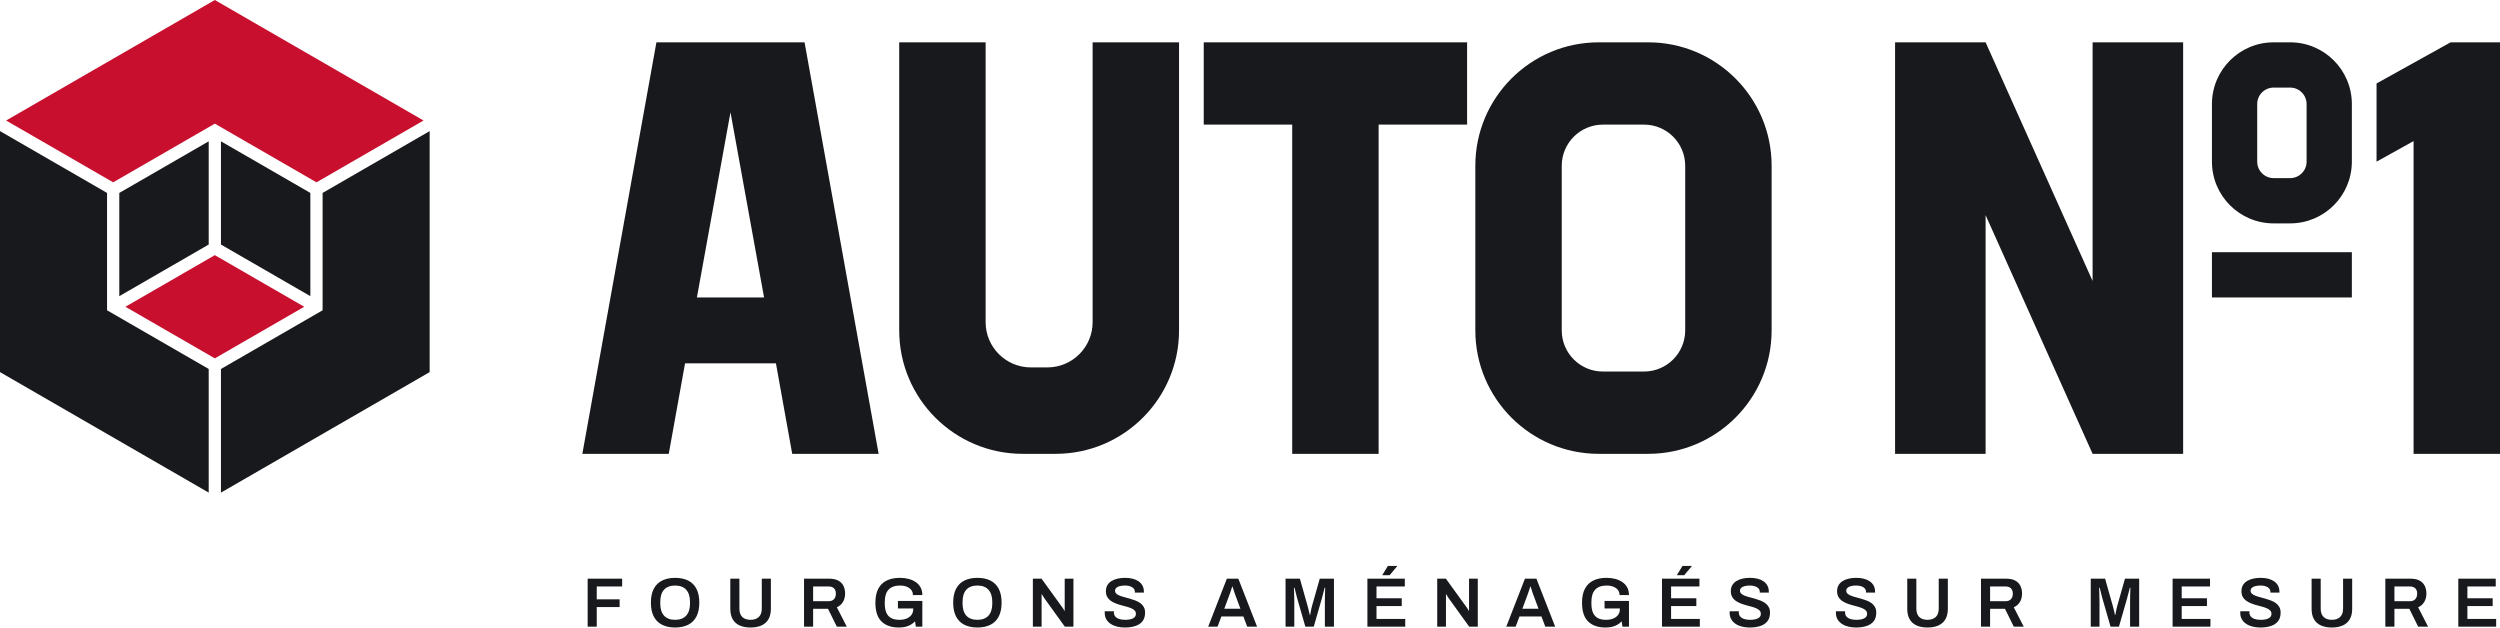
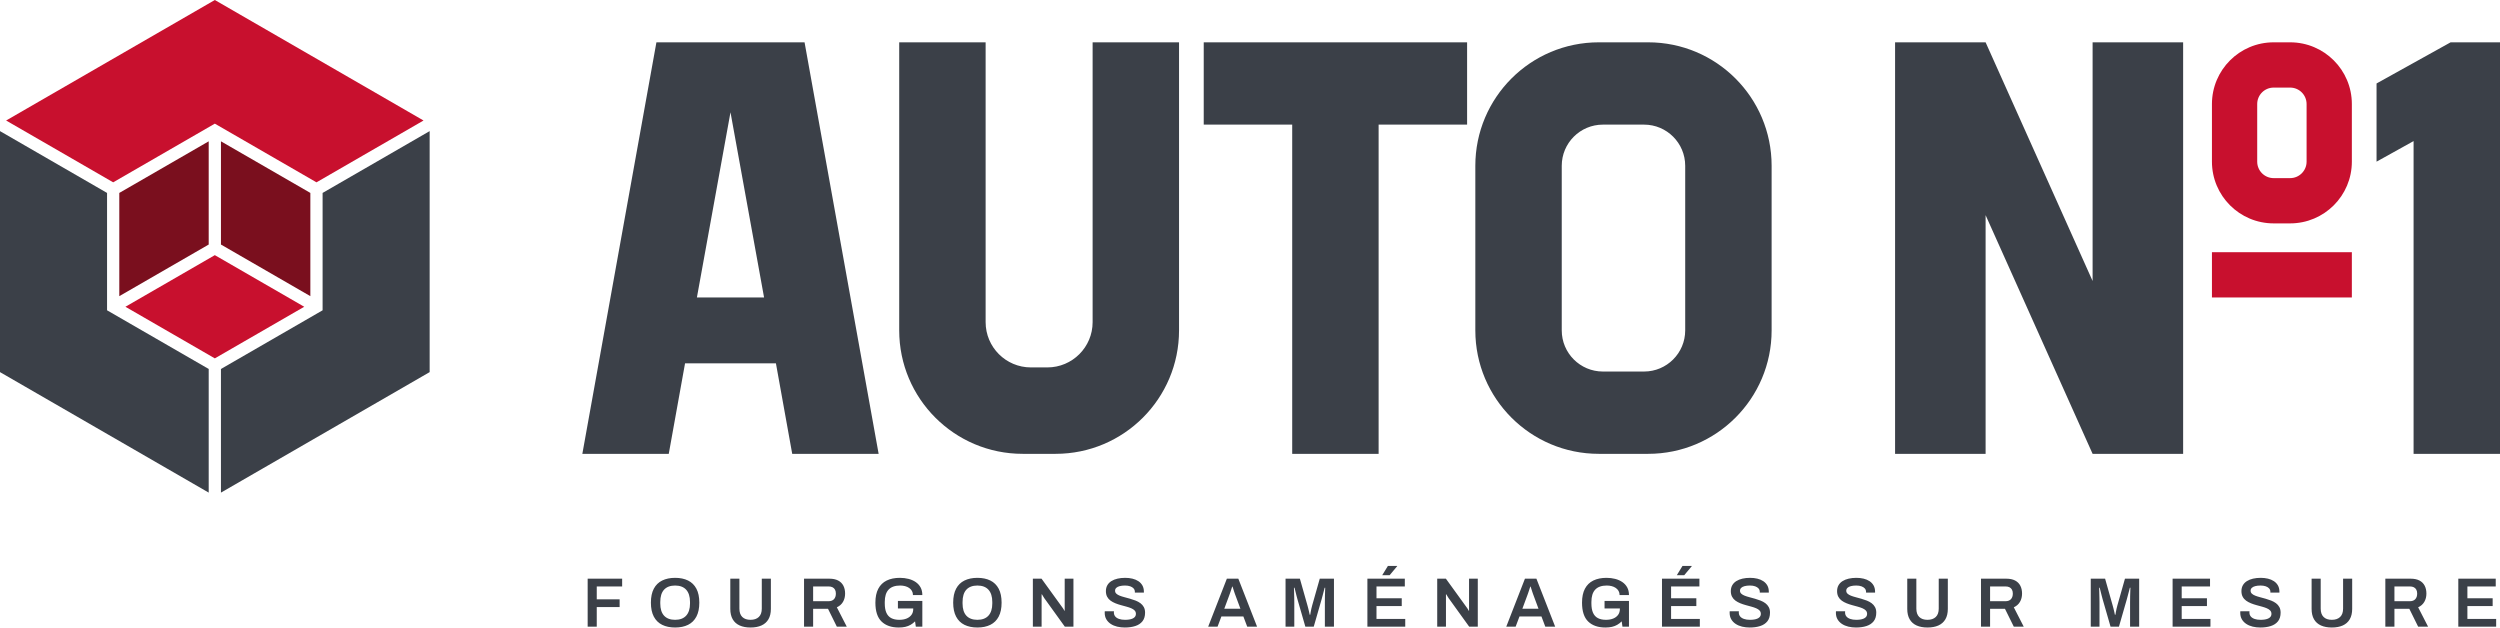
<svg xmlns="http://www.w3.org/2000/svg" viewBox="1.488 -10.282 607.512 152.486" width="607.51" height="152.49">
-   <path fill="#17191C" d="M1.488,21.577 L1.488,80.141 L52.204,109.423 L52.204,79.379 L27.503,65.119 L27.503,36.599 Z M105.896,21.577 L79.881,36.599 L79.881,65.119 L55.180,79.379 L55.180,109.423 L105.896,80.141 Z M30.479,36.599 L30.479,61.683 L52.204,49.141 L52.204,24.057 Z M55.180,24.057 L55.180,49.141 L76.905,61.683 L76.905,36.599 Z" />
+   <path fill="#3B4048" d="M1.488,21.577 L1.488,80.141 L52.204,109.423 L52.204,79.379 L27.503,65.119 L27.503,36.599 Z M105.896,21.577 L79.881,36.599 L79.881,65.119 L55.180,79.379 L55.180,109.423 L105.896,80.141 Z" />
+   <path fill="#7A0F1E" d="M30.479,36.599 L30.479,61.683 L52.204,49.141 L52.204,24.057 Z M55.180,24.057 L55.180,49.141 L76.905,61.683 L76.905,36.599 Z" />
  <path fill="#C8102E" d="M53.692,-10.282 L2.976,19.000 L28.991,34.022 L53.692,19.762 L78.393,34.022 L104.408,19.000 Z M31.967,64.260 L53.692,76.802 L75.417,64.260 L53.692,51.718 Z" />
  <g transform="translate(143 0)">
-     <path fill="#17191C" fill-rule="evenodd" d="M0,100 L18,0 L54,0 L72,100 L51,100 L47.04,78 L24.96,78 L21,100 Z M36,17 L44.16,62 L27.84,62 Z M77,0 H98 V68 A11,11 0 0 0 109,79 H113 A11,11 0 0 0 124,68 V0 H145 V70 A30,30 0 0 1 115,100 H107 A30,30 0 0 1 77,70 Z M151,0 H215 V20 H193.5 V100 H172.5 V20 H151 Z M247,0 H259 A30,30 0 0 1 289,30 V70 A30,30 0 0 1 259,100 H247 A30,30 0 0 1 217,70 V30 A30,30 0 0 1 247,0 Z M248,20 H258 A10,10 0 0 1 268,30 V70 A10,10 0 0 1 258,80 H248 A10,10 0 0 1 238,70 V30 A10,10 0 0 1 248,20 Z M319,100 L319,0 L341,0 L367,58 L367,0 L389,0 L389,100 L367,100 L341,42 L341,100 Z M436,10 L454,0 L466,0 L466,100 L445,100 L445,24 L436,29 Z" />
-     <path fill="#17191C" fill-rule="evenodd" d="M411,0 H415 A15,15 0 0 1 430,15 V29 A15,15 0 0 1 415,44 H411 A15,15 0 0 1 396,29 V15 A15,15 0 0 1 411,0 Z M411,11 H415 A4,4 0 0 1 419,15 V29 A4,4 0 0 1 415,33 H411 A4,4 0 0 1 407,29 V15 A4,4 0 0 1 411,11 Z M396,51 H430 V62 H396 Z" />
+     <path fill="#3B4048" fill-rule="evenodd" d="M0,100 L18,0 L54,0 L72,100 L51,100 L47.04,78 L24.96,78 L21,100 Z M36,17 L44.16,62 L27.84,62 Z M77,0 H98 V68 A11,11 0 0 0 109,79 H113 A11,11 0 0 0 124,68 V0 H145 V70 A30,30 0 0 1 115,100 H107 A30,30 0 0 1 77,70 Z M151,0 H215 V20 H193.5 V100 H172.5 V20 H151 Z M247,0 H259 A30,30 0 0 1 289,30 V70 A30,30 0 0 1 259,100 H247 A30,30 0 0 1 217,70 V30 A30,30 0 0 1 247,0 Z M248,20 H258 A10,10 0 0 1 268,30 V70 A10,10 0 0 1 258,80 H248 A10,10 0 0 1 238,70 V30 A10,10 0 0 1 248,20 Z M319,100 L319,0 L341,0 L367,58 L367,0 L389,0 L389,100 L367,100 L341,42 L341,100 Z M436,10 L454,0 L466,0 L466,100 L445,100 L445,24 L436,29 Z" />
+     <path fill="#C8102E" fill-rule="evenodd" d="M411,0 H415 A15,15 0 0 1 430,15 V29 A15,15 0 0 1 415,44 H411 A15,15 0 0 1 396,29 V15 A15,15 0 0 1 411,0 Z M411,11 H415 A4,4 0 0 1 419,15 V29 A4,4 0 0 1 415,33 H411 A4,4 0 0 1 407,29 V15 A4,4 0 0 1 411,11 Z M396,51 H430 V62 H396 Z" />
  </g>
-   <path fill="#17191C" d="M144.292 142.0V130.338H152.673V132.225H146.502V135.353H152.061V137.24H146.502V142.0Z M165.542 142.204Q163.723 142.204 162.397 141.55Q161.071 140.895 160.365 139.552Q159.66 138.209 159.66 136.169Q159.66 134.112 160.365 132.778Q161.071 131.443 162.397 130.788Q163.723 130.134 165.542 130.134Q167.378 130.134 168.695 130.788Q170.013 131.443 170.718 132.778Q171.424 134.112 171.424 136.169Q171.424 138.209 170.718 139.552Q170.013 140.895 168.695 141.55Q167.378 142.204 165.542 142.204ZM165.542 140.334Q166.426 140.334 167.097 140.079Q167.769 139.824 168.228 139.322Q168.687 138.821 168.925 138.082Q169.163 137.342 169.163 136.373V135.999Q169.163 135.013 168.925 134.265Q168.687 133.517 168.228 133.016Q167.769 132.514 167.097 132.259Q166.426 132.004 165.542 132.004Q164.658 132.004 163.986 132.259Q163.315 132.514 162.856 133.016Q162.397 133.517 162.167 134.265Q161.938 135.013 161.938 135.999V136.373Q161.938 137.342 162.167 138.082Q162.397 138.821 162.856 139.322Q163.315 139.824 163.986 140.079Q164.658 140.334 165.542 140.334Z M183.868 142.204Q182.338 142.204 181.233 141.711Q180.128 141.218 179.541 140.207Q178.955 139.195 178.955 137.682V130.338H181.165V137.614Q181.165 138.957 181.87 139.645Q182.576 140.334 183.868 140.334Q185.16 140.334 185.882 139.645Q186.605 138.957 186.605 137.614V130.338H188.815V137.682Q188.815 139.195 188.22 140.207Q187.625 141.218 186.52 141.711Q185.415 142.204 183.868 142.204Z M196.873 142.0V130.338H203.01Q204.302 130.338 205.152 130.78Q206.002 131.222 206.427 132.038Q206.852 132.854 206.852 133.959Q206.852 135.098 206.342 135.974Q205.832 136.849 204.846 137.291L207.26 142.0H204.846L202.704 137.665H199.083V142.0ZM199.083 135.812H202.84Q203.69 135.812 204.149 135.319Q204.608 134.826 204.608 133.959Q204.608 133.398 204.404 133.016Q204.2 132.633 203.809 132.429Q203.418 132.225 202.84 132.225H199.083Z M219.907 142.204Q217.204 142.204 215.708 140.75Q214.212 139.297 214.212 136.169Q214.212 134.112 214.918 132.778Q215.623 131.443 216.958 130.788Q218.292 130.134 220.162 130.134Q221.284 130.134 222.27 130.389Q223.256 130.644 224.013 131.163Q224.769 131.681 225.194 132.463Q225.619 133.245 225.619 134.316H223.341Q223.341 133.755 223.095 133.322Q222.848 132.888 222.415 132.591Q221.981 132.293 221.42 132.149Q220.859 132.004 220.23 132.004Q219.295 132.004 218.59 132.25Q217.884 132.497 217.417 132.999Q216.949 133.5 216.72 134.248Q216.49 134.996 216.49 135.999V136.356Q216.49 137.733 216.881 138.617Q217.272 139.501 218.063 139.918Q218.853 140.334 220.026 140.334Q221.029 140.334 221.786 140.028Q222.542 139.722 222.976 139.136Q223.409 138.549 223.409 137.699V137.58H219.686V135.744H225.619V142.0H224.038L223.851 140.708Q223.341 141.218 222.763 141.549Q222.185 141.881 221.488 142.043Q220.791 142.204 219.907 142.204Z M238.998 142.204Q237.179 142.204 235.853 141.55Q234.527 140.895 233.822 139.552Q233.116 138.209 233.116 136.169Q233.116 134.112 233.822 132.778Q234.527 131.443 235.853 130.788Q237.179 130.134 238.998 130.134Q240.834 130.134 242.152 130.788Q243.469 131.443 244.175 132.778Q244.88 134.112 244.88 136.169Q244.88 138.209 244.175 139.552Q243.469 140.895 242.152 141.55Q240.834 142.204 238.998 142.204ZM238.998 140.334Q239.882 140.334 240.554 140.079Q241.225 139.824 241.684 139.322Q242.143 138.821 242.381 138.082Q242.619 137.342 242.619 136.373V135.999Q242.619 135.013 242.381 134.265Q242.143 133.517 241.684 133.016Q241.225 132.514 240.554 132.259Q239.882 132.004 238.998 132.004Q238.114 132.004 237.443 132.259Q236.771 132.514 236.312 133.016Q235.853 133.517 235.624 134.265Q235.394 135.013 235.394 135.999V136.373Q235.394 137.342 235.624 138.082Q235.853 138.821 236.312 139.322Q236.771 139.824 237.443 140.079Q238.114 140.334 238.998 140.334Z M252.479 142.0V130.338H254.587L259.568 137.223Q259.653 137.325 259.772 137.503Q259.891 137.682 259.993 137.852Q260.095 138.022 260.129 138.124H260.214V130.338H262.339V142.0H260.248L255.25 135.064Q255.114 134.86 254.936 134.562Q254.757 134.265 254.689 134.146H254.604V142.0Z M274.817 142.204Q273.848 142.204 272.964 141.992Q272.08 141.779 271.4 141.328Q270.72 140.878 270.329 140.207Q269.938 139.535 269.938 138.617Q269.938 138.515 269.946 138.413Q269.955 138.311 269.955 138.26H272.182Q272.182 138.294 272.173 138.387Q272.165 138.481 272.165 138.549Q272.165 139.11 272.488 139.51Q272.811 139.909 273.423 140.121Q274.035 140.334 274.868 140.334Q275.429 140.334 275.862 140.266Q276.296 140.198 276.61 140.071Q276.925 139.943 277.129 139.764Q277.333 139.586 277.426 139.365Q277.52 139.144 277.52 138.889Q277.52 138.396 277.214 138.073Q276.908 137.75 276.389 137.529Q275.871 137.308 275.216 137.13Q274.562 136.951 273.873 136.764Q273.185 136.577 272.53 136.314Q271.876 136.05 271.357 135.676Q270.839 135.302 270.533 134.733Q270.227 134.163 270.227 133.364Q270.227 132.548 270.575 131.936Q270.924 131.324 271.561 130.925Q272.199 130.525 273.049 130.329Q273.899 130.134 274.902 130.134Q275.837 130.134 276.661 130.329Q277.486 130.525 278.115 130.942Q278.744 131.358 279.101 131.995Q279.458 132.633 279.458 133.517V133.721H277.265V133.551Q277.265 133.058 276.967 132.718Q276.67 132.378 276.134 132.191Q275.599 132.004 274.885 132.004Q274.12 132.004 273.576 132.149Q273.032 132.293 272.743 132.573Q272.454 132.854 272.454 133.262Q272.454 133.687 272.76 133.976Q273.066 134.265 273.584 134.469Q274.103 134.673 274.757 134.843Q275.412 135.013 276.1 135.209Q276.789 135.404 277.443 135.659Q278.098 135.914 278.616 136.296Q279.135 136.679 279.441 137.24Q279.747 137.801 279.747 138.583Q279.747 139.892 279.109 140.691Q278.472 141.49 277.358 141.847Q276.245 142.204 274.817 142.204Z M295.081 142.0 299.62 130.338H302.408L306.964 142.0H304.567L303.632 139.518H298.294L297.359 142.0ZM298.991 137.648H302.918L301.745 134.486Q301.677 134.316 301.583 134.053Q301.49 133.789 301.388 133.474Q301.286 133.16 301.184 132.837Q301.082 132.514 300.997 132.259H300.912Q300.81 132.599 300.665 133.041Q300.521 133.483 300.385 133.874Q300.249 134.265 300.164 134.486Z M313.883 142.0V130.338H317.368L319.204 136.832Q319.306 137.172 319.408 137.597Q319.51 138.022 319.603 138.413Q319.697 138.804 319.748 139.093H319.884Q319.918 138.838 319.986 138.464Q320.054 138.09 320.147 137.656Q320.241 137.223 320.36 136.815L322.196 130.338H325.647V142.0H323.437V136.101Q323.437 135.319 323.454 134.537Q323.471 133.755 323.496 133.194Q323.522 132.633 323.522 132.531H323.386Q323.352 132.684 323.216 133.194Q323.08 133.704 322.927 134.299Q322.774 134.894 322.655 135.319L320.734 142.0H318.694L316.773 135.336Q316.671 134.979 316.543 134.477Q316.416 133.976 316.288 133.449Q316.161 132.922 316.059 132.531H315.923Q315.94 132.99 315.957 133.627Q315.974 134.265 315.991 134.919Q316.008 135.574 316.008 136.101V142.0Z M333.772 142.0V130.338H342.867V132.225H335.982V135.098H342.119V136.985H335.982V140.113H342.969V142.0ZM337.376 129.488 338.753 127.244H340.997L341.014 127.295L339.178 129.488Z M350.738 142.0V130.338H352.846L357.827 137.223Q357.912 137.325 358.031 137.503Q358.15 137.682 358.252 137.852Q358.354 138.022 358.388 138.124H358.473V130.338H360.598V142.0H358.507L353.509 135.064Q353.373 134.86 353.195 134.562Q353.016 134.265 352.948 134.146H352.863V142.0Z M367.517 142.0 372.056 130.338H374.844L379.4 142.0H377.003L376.068 139.518H370.73L369.795 142.0ZM371.427 137.648H375.354L374.181 134.486Q374.113 134.316 374.02 134.053Q373.926 133.789 373.824 133.474Q373.722 133.16 373.62 132.837Q373.518 132.514 373.433 132.259H373.348Q373.246 132.599 373.102 133.041Q372.957 133.483 372.821 133.874Q372.685 134.265 372.6 134.486Z M391.623 142.204Q388.92 142.204 387.424 140.75Q385.928 139.297 385.928 136.169Q385.928 134.112 386.633 132.778Q387.339 131.443 388.673 130.788Q390.008 130.134 391.878 130.134Q393 130.134 393.986 130.389Q394.972 130.644 395.728 131.163Q396.485 131.681 396.91 132.463Q397.335 133.245 397.335 134.316H395.057Q395.057 133.755 394.81 133.322Q394.564 132.888 394.13 132.591Q393.697 132.293 393.136 132.149Q392.575 132.004 391.946 132.004Q391.011 132.004 390.305 132.25Q389.6 132.497 389.132 132.999Q388.665 133.5 388.435 134.248Q388.206 134.996 388.206 135.999V136.356Q388.206 137.733 388.597 138.617Q388.988 139.501 389.778 139.918Q390.569 140.334 391.742 140.334Q392.745 140.334 393.501 140.028Q394.258 139.722 394.691 139.136Q395.125 138.549 395.125 137.699V137.58H391.402V135.744H397.335V142.0H395.754L395.567 140.708Q395.057 141.218 394.479 141.549Q393.901 141.881 393.204 142.043Q392.507 142.204 391.623 142.204Z M405.359 142.0V130.338H414.454V132.225H407.569V135.098H413.706V136.985H407.569V140.113H414.556V142.0ZM408.963 129.488 410.34 127.244H412.584L412.601 127.295L410.765 129.488Z M426.677 142.204Q425.708 142.204 424.824 141.992Q423.94 141.779 423.26 141.328Q422.58 140.878 422.189 140.207Q421.798 139.535 421.798 138.617Q421.798 138.515 421.806 138.413Q421.815 138.311 421.815 138.26H424.042Q424.042 138.294 424.033 138.387Q424.025 138.481 424.025 138.549Q424.025 139.11 424.348 139.51Q424.671 139.909 425.283 140.121Q425.895 140.334 426.728 140.334Q427.289 140.334 427.722 140.266Q428.156 140.198 428.47 140.071Q428.785 139.943 428.989 139.764Q429.193 139.586 429.286 139.365Q429.38 139.144 429.38 138.889Q429.38 138.396 429.074 138.073Q428.768 137.75 428.249 137.529Q427.731 137.308 427.076 137.13Q426.422 136.951 425.733 136.764Q425.045 136.577 424.39 136.314Q423.736 136.05 423.217 135.676Q422.699 135.302 422.393 134.733Q422.087 134.163 422.087 133.364Q422.087 132.548 422.435 131.936Q422.784 131.324 423.421 130.925Q424.059 130.525 424.909 130.329Q425.759 130.134 426.762 130.134Q427.697 130.134 428.521 130.329Q429.346 130.525 429.975 130.942Q430.604 131.358 430.961 131.995Q431.318 132.633 431.318 133.517V133.721H429.125V133.551Q429.125 133.058 428.827 132.718Q428.53 132.378 427.994 132.191Q427.459 132.004 426.745 132.004Q425.98 132.004 425.436 132.149Q424.892 132.293 424.603 132.573Q424.314 132.854 424.314 133.262Q424.314 133.687 424.62 133.976Q424.926 134.265 425.444 134.469Q425.963 134.673 426.617 134.843Q427.272 135.013 427.96 135.209Q428.649 135.404 429.303 135.659Q429.958 135.914 430.476 136.296Q430.995 136.679 431.301 137.24Q431.607 137.801 431.607 138.583Q431.607 139.892 430.969 140.691Q430.332 141.49 429.218 141.847Q428.105 142.204 426.677 142.204Z M452.499 142.204Q451.53 142.204 450.646 141.992Q449.762 141.779 449.082 141.328Q448.402 140.878 448.011 140.207Q447.62 139.535 447.62 138.617Q447.62 138.515 447.629 138.413Q447.637 138.311 447.637 138.26H449.864Q449.864 138.294 449.856 138.387Q449.847 138.481 449.847 138.549Q449.847 139.11 450.17 139.51Q450.493 139.909 451.105 140.121Q451.717 140.334 452.55 140.334Q453.111 140.334 453.545 140.266Q453.978 140.198 454.293 140.071Q454.607 139.943 454.811 139.764Q455.015 139.586 455.109 139.365Q455.202 139.144 455.202 138.889Q455.202 138.396 454.896 138.073Q454.59 137.75 454.072 137.529Q453.553 137.308 452.899 137.13Q452.244 136.951 451.556 136.764Q450.867 136.577 450.213 136.314Q449.558 136.05 449.04 135.676Q448.521 135.302 448.215 134.733Q447.909 134.163 447.909 133.364Q447.909 132.548 448.258 131.936Q448.606 131.324 449.244 130.925Q449.881 130.525 450.731 130.329Q451.581 130.134 452.584 130.134Q453.519 130.134 454.344 130.329Q455.168 130.525 455.797 130.942Q456.426 131.358 456.783 131.995Q457.14 132.633 457.14 133.517V133.721H454.947V133.551Q454.947 133.058 454.65 132.718Q454.352 132.378 453.817 132.191Q453.281 132.004 452.567 132.004Q451.802 132.004 451.258 132.149Q450.714 132.293 450.425 132.573Q450.136 132.854 450.136 133.262Q450.136 133.687 450.442 133.976Q450.748 134.265 451.267 134.469Q451.785 134.673 452.44 134.843Q453.094 135.013 453.783 135.209Q454.471 135.404 455.126 135.659Q455.78 135.914 456.299 136.296Q456.817 136.679 457.123 137.24Q457.429 137.801 457.429 138.583Q457.429 139.892 456.792 140.691Q456.154 141.49 455.041 141.847Q453.927 142.204 452.499 142.204Z M469.873 142.204Q468.343 142.204 467.238 141.711Q466.133 141.218 465.547 140.207Q464.96 139.195 464.96 137.682V130.338H467.17V137.614Q467.17 138.957 467.876 139.645Q468.581 140.334 469.873 140.334Q471.165 140.334 471.888 139.645Q472.61 138.957 472.61 137.614V130.338H474.82V137.682Q474.82 139.195 474.225 140.207Q473.63 141.218 472.525 141.711Q471.42 142.204 469.873 142.204Z M482.878 142.0V130.338H489.015Q490.307 130.338 491.157 130.78Q492.007 131.222 492.432 132.038Q492.857 132.854 492.857 133.959Q492.857 135.098 492.347 135.974Q491.837 136.849 490.851 137.291L493.265 142.0H490.851L488.709 137.665H485.088V142.0ZM485.088 135.812H488.845Q489.695 135.812 490.154 135.319Q490.613 134.826 490.613 133.959Q490.613 133.398 490.409 133.016Q490.205 132.633 489.814 132.429Q489.423 132.225 488.845 132.225H485.088Z M509.551 142.0V130.338H513.036L514.872 136.832Q514.974 137.172 515.076 137.597Q515.178 138.022 515.271 138.413Q515.365 138.804 515.416 139.093H515.552Q515.586 138.838 515.654 138.464Q515.722 138.09 515.815 137.656Q515.909 137.223 516.028 136.815L517.864 130.338H521.315V142.0H519.105V136.101Q519.105 135.319 519.122 134.537Q519.139 133.755 519.164 133.194Q519.19 132.633 519.19 132.531H519.054Q519.02 132.684 518.884 133.194Q518.748 133.704 518.595 134.299Q518.442 134.894 518.323 135.319L516.402 142.0H514.362L512.441 135.336Q512.339 134.979 512.211 134.477Q512.084 133.976 511.956 133.449Q511.829 132.922 511.727 132.531H511.591Q511.608 132.99 511.625 133.627Q511.642 134.265 511.659 134.919Q511.676 135.574 511.676 136.101V142.0Z M529.441 142.0V130.338H538.536V132.225H531.651V135.098H537.788V136.985H531.651V140.113H538.638V142.0Z M550.758 142.204Q549.789 142.204 548.905 141.992Q548.021 141.779 547.341 141.328Q546.661 140.878 546.27 140.207Q545.879 139.535 545.879 138.617Q545.879 138.515 545.888 138.413Q545.896 138.311 545.896 138.26H548.123Q548.123 138.294 548.115 138.387Q548.106 138.481 548.106 138.549Q548.106 139.11 548.429 139.51Q548.752 139.909 549.364 140.121Q549.976 140.334 550.809 140.334Q551.37 140.334 551.804 140.266Q552.237 140.198 552.552 140.071Q552.866 139.943 553.07 139.764Q553.274 139.586 553.368 139.365Q553.461 139.144 553.461 138.889Q553.461 138.396 553.155 138.073Q552.849 137.75 552.331 137.529Q551.812 137.308 551.158 137.13Q550.503 136.951 549.815 136.764Q549.126 136.577 548.472 136.314Q547.817 136.05 547.299 135.676Q546.78 135.302 546.474 134.733Q546.168 134.163 546.168 133.364Q546.168 132.548 546.517 131.936Q546.865 131.324 547.503 130.925Q548.14 130.525 548.99 130.329Q549.84 130.134 550.843 130.134Q551.778 130.134 552.603 130.329Q553.427 130.525 554.056 130.942Q554.685 131.358 555.042 131.995Q555.399 132.633 555.399 133.517V133.721H553.206V133.551Q553.206 133.058 552.909 132.718Q552.611 132.378 552.076 132.191Q551.54 132.004 550.826 132.004Q550.061 132.004 549.517 132.149Q548.973 132.293 548.684 132.573Q548.395 132.854 548.395 133.262Q548.395 133.687 548.701 133.976Q549.007 134.265 549.526 134.469Q550.044 134.673 550.699 134.843Q551.353 135.013 552.042 135.209Q552.73 135.404 553.385 135.659Q554.039 135.914 554.558 136.296Q555.076 136.679 555.382 137.24Q555.688 137.801 555.688 138.583Q555.688 139.892 555.051 140.691Q554.413 141.49 553.3 141.847Q552.186 142.204 550.758 142.204Z M568.132 142.204Q566.602 142.204 565.497 141.711Q564.392 141.218 563.806 140.207Q563.219 139.195 563.219 137.682V130.338H565.429V137.614Q565.429 138.957 566.135 139.645Q566.84 140.334 568.132 140.334Q569.424 140.334 570.147 139.645Q570.869 138.957 570.869 137.614V130.338H573.079V137.682Q573.079 139.195 572.484 140.207Q571.889 141.218 570.784 141.711Q569.679 142.204 568.132 142.204Z M581.137 142.0V130.338H587.274Q588.566 130.338 589.416 130.78Q590.266 131.222 590.691 132.038Q591.116 132.854 591.116 133.959Q591.116 135.098 590.606 135.974Q590.096 136.849 589.11 137.291L591.524 142.0H589.11L586.968 137.665H583.347V142.0ZM583.347 135.812H587.104Q587.954 135.812 588.413 135.319Q588.872 134.826 588.872 133.959Q588.872 133.398 588.668 133.016Q588.464 132.633 588.073 132.429Q587.682 132.225 587.104 132.225H583.347Z M598.868 142.0V130.338H607.963V132.225H601.078V135.098H607.215V136.985H601.078V140.113H608.065V142.0Z" />
+   <path fill="#3B4048" d="M144.292 142.0V130.338H152.673V132.225H146.502V135.353H152.061V137.24H146.502V142.0Z M165.542 142.204Q163.723 142.204 162.397 141.55Q161.071 140.895 160.365 139.552Q159.66 138.209 159.66 136.169Q159.66 134.112 160.365 132.778Q161.071 131.443 162.397 130.788Q163.723 130.134 165.542 130.134Q167.378 130.134 168.695 130.788Q170.013 131.443 170.718 132.778Q171.424 134.112 171.424 136.169Q171.424 138.209 170.718 139.552Q170.013 140.895 168.695 141.55Q167.378 142.204 165.542 142.204ZM165.542 140.334Q166.426 140.334 167.097 140.079Q167.769 139.824 168.228 139.322Q168.687 138.821 168.925 138.082Q169.163 137.342 169.163 136.373V135.999Q169.163 135.013 168.925 134.265Q168.687 133.517 168.228 133.016Q167.769 132.514 167.097 132.259Q166.426 132.004 165.542 132.004Q164.658 132.004 163.986 132.259Q163.315 132.514 162.856 133.016Q162.397 133.517 162.167 134.265Q161.938 135.013 161.938 135.999V136.373Q161.938 137.342 162.167 138.082Q162.397 138.821 162.856 139.322Q163.315 139.824 163.986 140.079Q164.658 140.334 165.542 140.334Z M183.868 142.204Q182.338 142.204 181.233 141.711Q180.128 141.218 179.541 140.207Q178.955 139.195 178.955 137.682V130.338H181.165V137.614Q181.165 138.957 181.87 139.645Q182.576 140.334 183.868 140.334Q185.16 140.334 185.882 139.645Q186.605 138.957 186.605 137.614V130.338H188.815V137.682Q188.815 139.195 188.22 140.207Q187.625 141.218 186.52 141.711Q185.415 142.204 183.868 142.204Z M196.873 142.0V130.338H203.01Q204.302 130.338 205.152 130.78Q206.002 131.222 206.427 132.038Q206.852 132.854 206.852 133.959Q206.852 135.098 206.342 135.974Q205.832 136.849 204.846 137.291L207.26 142.0H204.846L202.704 137.665H199.083V142.0ZM199.083 135.812H202.84Q203.69 135.812 204.149 135.319Q204.608 134.826 204.608 133.959Q204.608 133.398 204.404 133.016Q204.2 132.633 203.809 132.429Q203.418 132.225 202.84 132.225H199.083Z M219.907 142.204Q217.204 142.204 215.708 140.75Q214.212 139.297 214.212 136.169Q214.212 134.112 214.918 132.778Q215.623 131.443 216.958 130.788Q218.292 130.134 220.162 130.134Q221.284 130.134 222.27 130.389Q223.256 130.644 224.013 131.163Q224.769 131.681 225.194 132.463Q225.619 133.245 225.619 134.316H223.341Q223.341 133.755 223.095 133.322Q222.848 132.888 222.415 132.591Q221.981 132.293 221.42 132.149Q220.859 132.004 220.23 132.004Q219.295 132.004 218.59 132.25Q217.884 132.497 217.417 132.999Q216.949 133.5 216.72 134.248Q216.49 134.996 216.49 135.999V136.356Q216.49 137.733 216.881 138.617Q217.272 139.501 218.063 139.918Q218.853 140.334 220.026 140.334Q221.029 140.334 221.786 140.028Q222.542 139.722 222.976 139.136Q223.409 138.549 223.409 137.699V137.58H219.686V135.744H225.619V142.0H224.038L223.851 140.708Q223.341 141.218 222.763 141.549Q222.185 141.881 221.488 142.043Q220.791 142.204 219.907 142.204Z M238.998 142.204Q237.179 142.204 235.853 141.55Q234.527 140.895 233.822 139.552Q233.116 138.209 233.116 136.169Q233.116 134.112 233.822 132.778Q234.527 131.443 235.853 130.788Q237.179 130.134 238.998 130.134Q240.834 130.134 242.152 130.788Q243.469 131.443 244.175 132.778Q244.88 134.112 244.88 136.169Q244.88 138.209 244.175 139.552Q243.469 140.895 242.152 141.55Q240.834 142.204 238.998 142.204ZM238.998 140.334Q239.882 140.334 240.554 140.079Q241.225 139.824 241.684 139.322Q242.143 138.821 242.381 138.082Q242.619 137.342 242.619 136.373V135.999Q242.619 135.013 242.381 134.265Q242.143 133.517 241.684 133.016Q241.225 132.514 240.554 132.259Q239.882 132.004 238.998 132.004Q238.114 132.004 237.443 132.259Q236.771 132.514 236.312 133.016Q235.853 133.517 235.624 134.265Q235.394 135.013 235.394 135.999V136.373Q235.394 137.342 235.624 138.082Q235.853 138.821 236.312 139.322Q236.771 139.824 237.443 140.079Q238.114 140.334 238.998 140.334Z M252.479 142.0V130.338H254.587L259.568 137.223Q259.653 137.325 259.772 137.503Q259.891 137.682 259.993 137.852Q260.095 138.022 260.129 138.124H260.214V130.338H262.339V142.0H260.248L255.25 135.064Q255.114 134.86 254.936 134.562Q254.757 134.265 254.689 134.146H254.604V142.0Z M274.817 142.204Q273.848 142.204 272.964 141.992Q272.08 141.779 271.4 141.328Q270.72 140.878 270.329 140.207Q269.938 139.535 269.938 138.617Q269.938 138.515 269.946 138.413Q269.955 138.311 269.955 138.26H272.182Q272.182 138.294 272.173 138.387Q272.165 138.481 272.165 138.549Q272.165 139.11 272.488 139.51Q272.811 139.909 273.423 140.121Q274.035 140.334 274.868 140.334Q275.429 140.334 275.862 140.266Q276.296 140.198 276.61 140.071Q276.925 139.943 277.129 139.764Q277.333 139.586 277.426 139.365Q277.52 139.144 277.52 138.889Q277.52 138.396 277.214 138.073Q276.908 137.75 276.389 137.529Q275.871 137.308 275.216 137.13Q274.562 136.951 273.873 136.764Q273.185 136.577 272.53 136.314Q271.876 136.05 271.357 135.676Q270.839 135.302 270.533 134.733Q270.227 134.163 270.227 133.364Q270.227 132.548 270.575 131.936Q270.924 131.324 271.561 130.925Q272.199 130.525 273.049 130.329Q273.899 130.134 274.902 130.134Q275.837 130.134 276.661 130.329Q277.486 130.525 278.115 130.942Q278.744 131.358 279.101 131.995Q279.458 132.633 279.458 133.517V133.721H277.265V133.551Q277.265 133.058 276.967 132.718Q276.67 132.378 276.134 132.191Q275.599 132.004 274.885 132.004Q274.12 132.004 273.576 132.149Q273.032 132.293 272.743 132.573Q272.454 132.854 272.454 133.262Q272.454 133.687 272.76 133.976Q273.066 134.265 273.584 134.469Q274.103 134.673 274.757 134.843Q275.412 135.013 276.1 135.209Q276.789 135.404 277.443 135.659Q278.098 135.914 278.616 136.296Q279.135 136.679 279.441 137.24Q279.747 137.801 279.747 138.583Q279.747 139.892 279.109 140.691Q278.472 141.49 277.358 141.847Q276.245 142.204 274.817 142.204Z M295.081 142.0 299.62 130.338H302.408L306.964 142.0H304.567L303.632 139.518H298.294L297.359 142.0ZM298.991 137.648H302.918L301.745 134.486Q301.677 134.316 301.583 134.053Q301.49 133.789 301.388 133.474Q301.286 133.16 301.184 132.837Q301.082 132.514 300.997 132.259H300.912Q300.81 132.599 300.665 133.041Q300.521 133.483 300.385 133.874Q300.249 134.265 300.164 134.486Z M313.883 142.0V130.338H317.368L319.204 136.832Q319.306 137.172 319.408 137.597Q319.51 138.022 319.603 138.413Q319.697 138.804 319.748 139.093H319.884Q319.918 138.838 319.986 138.464Q320.054 138.09 320.147 137.656Q320.241 137.223 320.36 136.815L322.196 130.338H325.647V142.0H323.437V136.101Q323.437 135.319 323.454 134.537Q323.471 133.755 323.496 133.194Q323.522 132.633 323.522 132.531H323.386Q323.352 132.684 323.216 133.194Q323.08 133.704 322.927 134.299Q322.774 134.894 322.655 135.319L320.734 142.0H318.694L316.773 135.336Q316.671 134.979 316.543 134.477Q316.416 133.976 316.288 133.449Q316.161 132.922 316.059 132.531H315.923Q315.94 132.99 315.957 133.627Q315.974 134.265 315.991 134.919Q316.008 135.574 316.008 136.101V142.0Z M333.772 142.0V130.338H342.867V132.225H335.982V135.098H342.119V136.985H335.982V140.113H342.969V142.0ZM337.376 129.488 338.753 127.244H340.997L341.014 127.295L339.178 129.488Z M350.738 142.0V130.338H352.846L357.827 137.223Q357.912 137.325 358.031 137.503Q358.15 137.682 358.252 137.852Q358.354 138.022 358.388 138.124H358.473V130.338H360.598V142.0H358.507L353.509 135.064Q353.373 134.86 353.195 134.562Q353.016 134.265 352.948 134.146H352.863V142.0Z M367.517 142.0 372.056 130.338H374.844L379.4 142.0H377.003L376.068 139.518H370.73L369.795 142.0ZM371.427 137.648H375.354L374.181 134.486Q374.113 134.316 374.02 134.053Q373.926 133.789 373.824 133.474Q373.722 133.16 373.62 132.837Q373.518 132.514 373.433 132.259H373.348Q373.246 132.599 373.102 133.041Q372.957 133.483 372.821 133.874Q372.685 134.265 372.6 134.486Z M391.623 142.204Q388.92 142.204 387.424 140.75Q385.928 139.297 385.928 136.169Q385.928 134.112 386.633 132.778Q387.339 131.443 388.673 130.788Q390.008 130.134 391.878 130.134Q393 130.134 393.986 130.389Q394.972 130.644 395.728 131.163Q396.485 131.681 396.91 132.463Q397.335 133.245 397.335 134.316H395.057Q395.057 133.755 394.81 133.322Q394.564 132.888 394.13 132.591Q393.697 132.293 393.136 132.149Q392.575 132.004 391.946 132.004Q391.011 132.004 390.305 132.25Q389.6 132.497 389.132 132.999Q388.665 133.5 388.435 134.248Q388.206 134.996 388.206 135.999V136.356Q388.206 137.733 388.597 138.617Q388.988 139.501 389.778 139.918Q390.569 140.334 391.742 140.334Q392.745 140.334 393.501 140.028Q394.258 139.722 394.691 139.136Q395.125 138.549 395.125 137.699V137.58H391.402V135.744H397.335V142.0H395.754L395.567 140.708Q395.057 141.218 394.479 141.549Q393.901 141.881 393.204 142.043Q392.507 142.204 391.623 142.204Z M405.359 142.0V130.338H414.454V132.225H407.569V135.098H413.706V136.985H407.569V140.113H414.556V142.0ZM408.963 129.488 410.34 127.244H412.584L412.601 127.295L410.765 129.488Z M426.677 142.204Q425.708 142.204 424.824 141.992Q423.94 141.779 423.26 141.328Q422.58 140.878 422.189 140.207Q421.798 139.535 421.798 138.617Q421.798 138.515 421.806 138.413Q421.815 138.311 421.815 138.26H424.042Q424.042 138.294 424.033 138.387Q424.025 138.481 424.025 138.549Q424.025 139.11 424.348 139.51Q424.671 139.909 425.283 140.121Q425.895 140.334 426.728 140.334Q427.289 140.334 427.722 140.266Q428.156 140.198 428.47 140.071Q428.785 139.943 428.989 139.764Q429.193 139.586 429.286 139.365Q429.38 139.144 429.38 138.889Q429.38 138.396 429.074 138.073Q428.768 137.75 428.249 137.529Q427.731 137.308 427.076 137.13Q426.422 136.951 425.733 136.764Q425.045 136.577 424.39 136.314Q423.736 136.05 423.217 135.676Q422.699 135.302 422.393 134.733Q422.087 134.163 422.087 133.364Q422.087 132.548 422.435 131.936Q422.784 131.324 423.421 130.925Q424.059 130.525 424.909 130.329Q425.759 130.134 426.762 130.134Q427.697 130.134 428.521 130.329Q429.346 130.525 429.975 130.942Q430.604 131.358 430.961 131.995Q431.318 132.633 431.318 133.517V133.721H429.125V133.551Q429.125 133.058 428.827 132.718Q428.53 132.378 427.994 132.191Q427.459 132.004 426.745 132.004Q425.98 132.004 425.436 132.149Q424.892 132.293 424.603 132.573Q424.314 132.854 424.314 133.262Q424.314 133.687 424.62 133.976Q424.926 134.265 425.444 134.469Q425.963 134.673 426.617 134.843Q427.272 135.013 427.96 135.209Q428.649 135.404 429.303 135.659Q429.958 135.914 430.476 136.296Q430.995 136.679 431.301 137.24Q431.607 137.801 431.607 138.583Q431.607 139.892 430.969 140.691Q430.332 141.49 429.218 141.847Q428.105 142.204 426.677 142.204Z M452.499 142.204Q451.53 142.204 450.646 141.992Q449.762 141.779 449.082 141.328Q448.402 140.878 448.011 140.207Q447.62 139.535 447.62 138.617Q447.62 138.515 447.629 138.413Q447.637 138.311 447.637 138.26H449.864Q449.864 138.294 449.856 138.387Q449.847 138.481 449.847 138.549Q449.847 139.11 450.17 139.51Q450.493 139.909 451.105 140.121Q451.717 140.334 452.55 140.334Q453.111 140.334 453.545 140.266Q453.978 140.198 454.293 140.071Q454.607 139.943 454.811 139.764Q455.015 139.586 455.109 139.365Q455.202 139.144 455.202 138.889Q455.202 138.396 454.896 138.073Q454.59 137.75 454.072 137.529Q453.553 137.308 452.899 137.13Q452.244 136.951 451.556 136.764Q450.867 136.577 450.213 136.314Q449.558 136.05 449.04 135.676Q448.521 135.302 448.215 134.733Q447.909 134.163 447.909 133.364Q447.909 132.548 448.258 131.936Q448.606 131.324 449.244 130.925Q449.881 130.525 450.731 130.329Q451.581 130.134 452.584 130.134Q453.519 130.134 454.344 130.329Q455.168 130.525 455.797 130.942Q456.426 131.358 456.783 131.995Q457.14 132.633 457.14 133.517V133.721H454.947V133.551Q454.947 133.058 454.65 132.718Q454.352 132.378 453.817 132.191Q453.281 132.004 452.567 132.004Q451.802 132.004 451.258 132.149Q450.714 132.293 450.425 132.573Q450.136 132.854 450.136 133.262Q450.136 133.687 450.442 133.976Q450.748 134.265 451.267 134.469Q451.785 134.673 452.44 134.843Q453.094 135.013 453.783 135.209Q454.471 135.404 455.126 135.659Q455.78 135.914 456.299 136.296Q456.817 136.679 457.123 137.24Q457.429 137.801 457.429 138.583Q457.429 139.892 456.792 140.691Q456.154 141.49 455.041 141.847Q453.927 142.204 452.499 142.204Z M469.873 142.204Q468.343 142.204 467.238 141.711Q466.133 141.218 465.547 140.207Q464.96 139.195 464.96 137.682V130.338H467.17V137.614Q467.17 138.957 467.876 139.645Q468.581 140.334 469.873 140.334Q471.165 140.334 471.888 139.645Q472.61 138.957 472.61 137.614V130.338H474.82V137.682Q474.82 139.195 474.225 140.207Q473.63 141.218 472.525 141.711Q471.42 142.204 469.873 142.204Z M482.878 142.0V130.338H489.015Q490.307 130.338 491.157 130.78Q492.007 131.222 492.432 132.038Q492.857 132.854 492.857 133.959Q492.857 135.098 492.347 135.974Q491.837 136.849 490.851 137.291L493.265 142.0H490.851L488.709 137.665H485.088V142.0ZM485.088 135.812H488.845Q489.695 135.812 490.154 135.319Q490.613 134.826 490.613 133.959Q490.613 133.398 490.409 133.016Q490.205 132.633 489.814 132.429Q489.423 132.225 488.845 132.225H485.088Z M509.551 142.0V130.338H513.036L514.872 136.832Q514.974 137.172 515.076 137.597Q515.178 138.022 515.271 138.413Q515.365 138.804 515.416 139.093H515.552Q515.586 138.838 515.654 138.464Q515.722 138.09 515.815 137.656Q515.909 137.223 516.028 136.815L517.864 130.338H521.315V142.0H519.105V136.101Q519.105 135.319 519.122 134.537Q519.139 133.755 519.164 133.194Q519.19 132.633 519.19 132.531H519.054Q519.02 132.684 518.884 133.194Q518.748 133.704 518.595 134.299Q518.442 134.894 518.323 135.319L516.402 142.0H514.362L512.441 135.336Q512.339 134.979 512.211 134.477Q512.084 133.976 511.956 133.449Q511.829 132.922 511.727 132.531H511.591Q511.608 132.99 511.625 133.627Q511.642 134.265 511.659 134.919Q511.676 135.574 511.676 136.101V142.0Z M529.441 142.0V130.338H538.536V132.225H531.651V135.098H537.788V136.985H531.651V140.113H538.638V142.0Z M550.758 142.204Q549.789 142.204 548.905 141.992Q548.021 141.779 547.341 141.328Q546.661 140.878 546.27 140.207Q545.879 139.535 545.879 138.617Q545.879 138.515 545.888 138.413Q545.896 138.311 545.896 138.26H548.123Q548.123 138.294 548.115 138.387Q548.106 138.481 548.106 138.549Q548.106 139.11 548.429 139.51Q548.752 139.909 549.364 140.121Q549.976 140.334 550.809 140.334Q551.37 140.334 551.804 140.266Q552.237 140.198 552.552 140.071Q552.866 139.943 553.07 139.764Q553.274 139.586 553.368 139.365Q553.461 139.144 553.461 138.889Q553.461 138.396 553.155 138.073Q552.849 137.75 552.331 137.529Q551.812 137.308 551.158 137.13Q550.503 136.951 549.815 136.764Q549.126 136.577 548.472 136.314Q547.817 136.05 547.299 135.676Q546.78 135.302 546.474 134.733Q546.168 134.163 546.168 133.364Q546.168 132.548 546.517 131.936Q546.865 131.324 547.503 130.925Q548.14 130.525 548.99 130.329Q549.84 130.134 550.843 130.134Q551.778 130.134 552.603 130.329Q553.427 130.525 554.056 130.942Q554.685 131.358 555.042 131.995Q555.399 132.633 555.399 133.517V133.721H553.206V133.551Q553.206 133.058 552.909 132.718Q552.611 132.378 552.076 132.191Q551.54 132.004 550.826 132.004Q550.061 132.004 549.517 132.149Q548.973 132.293 548.684 132.573Q548.395 132.854 548.395 133.262Q548.395 133.687 548.701 133.976Q549.007 134.265 549.526 134.469Q550.044 134.673 550.699 134.843Q551.353 135.013 552.042 135.209Q552.73 135.404 553.385 135.659Q554.039 135.914 554.558 136.296Q555.076 136.679 555.382 137.24Q555.688 137.801 555.688 138.583Q555.688 139.892 555.051 140.691Q554.413 141.49 553.3 141.847Q552.186 142.204 550.758 142.204Z M568.132 142.204Q566.602 142.204 565.497 141.711Q564.392 141.218 563.806 140.207Q563.219 139.195 563.219 137.682V130.338H565.429V137.614Q565.429 138.957 566.135 139.645Q566.84 140.334 568.132 140.334Q569.424 140.334 570.147 139.645Q570.869 138.957 570.869 137.614V130.338H573.079V137.682Q573.079 139.195 572.484 140.207Q571.889 141.218 570.784 141.711Q569.679 142.204 568.132 142.204Z M581.137 142.0V130.338H587.274Q588.566 130.338 589.416 130.78Q590.266 131.222 590.691 132.038Q591.116 132.854 591.116 133.959Q591.116 135.098 590.606 135.974Q590.096 136.849 589.11 137.291L591.524 142.0H589.11L586.968 137.665H583.347V142.0ZM583.347 135.812H587.104Q587.954 135.812 588.413 135.319Q588.872 134.826 588.872 133.959Q588.872 133.398 588.668 133.016Q588.464 132.633 588.073 132.429Q587.682 132.225 587.104 132.225H583.347Z M598.868 142.0V130.338H607.963V132.225H601.078V135.098H607.215V136.985H601.078V140.113H608.065V142.0Z" />
</svg>
